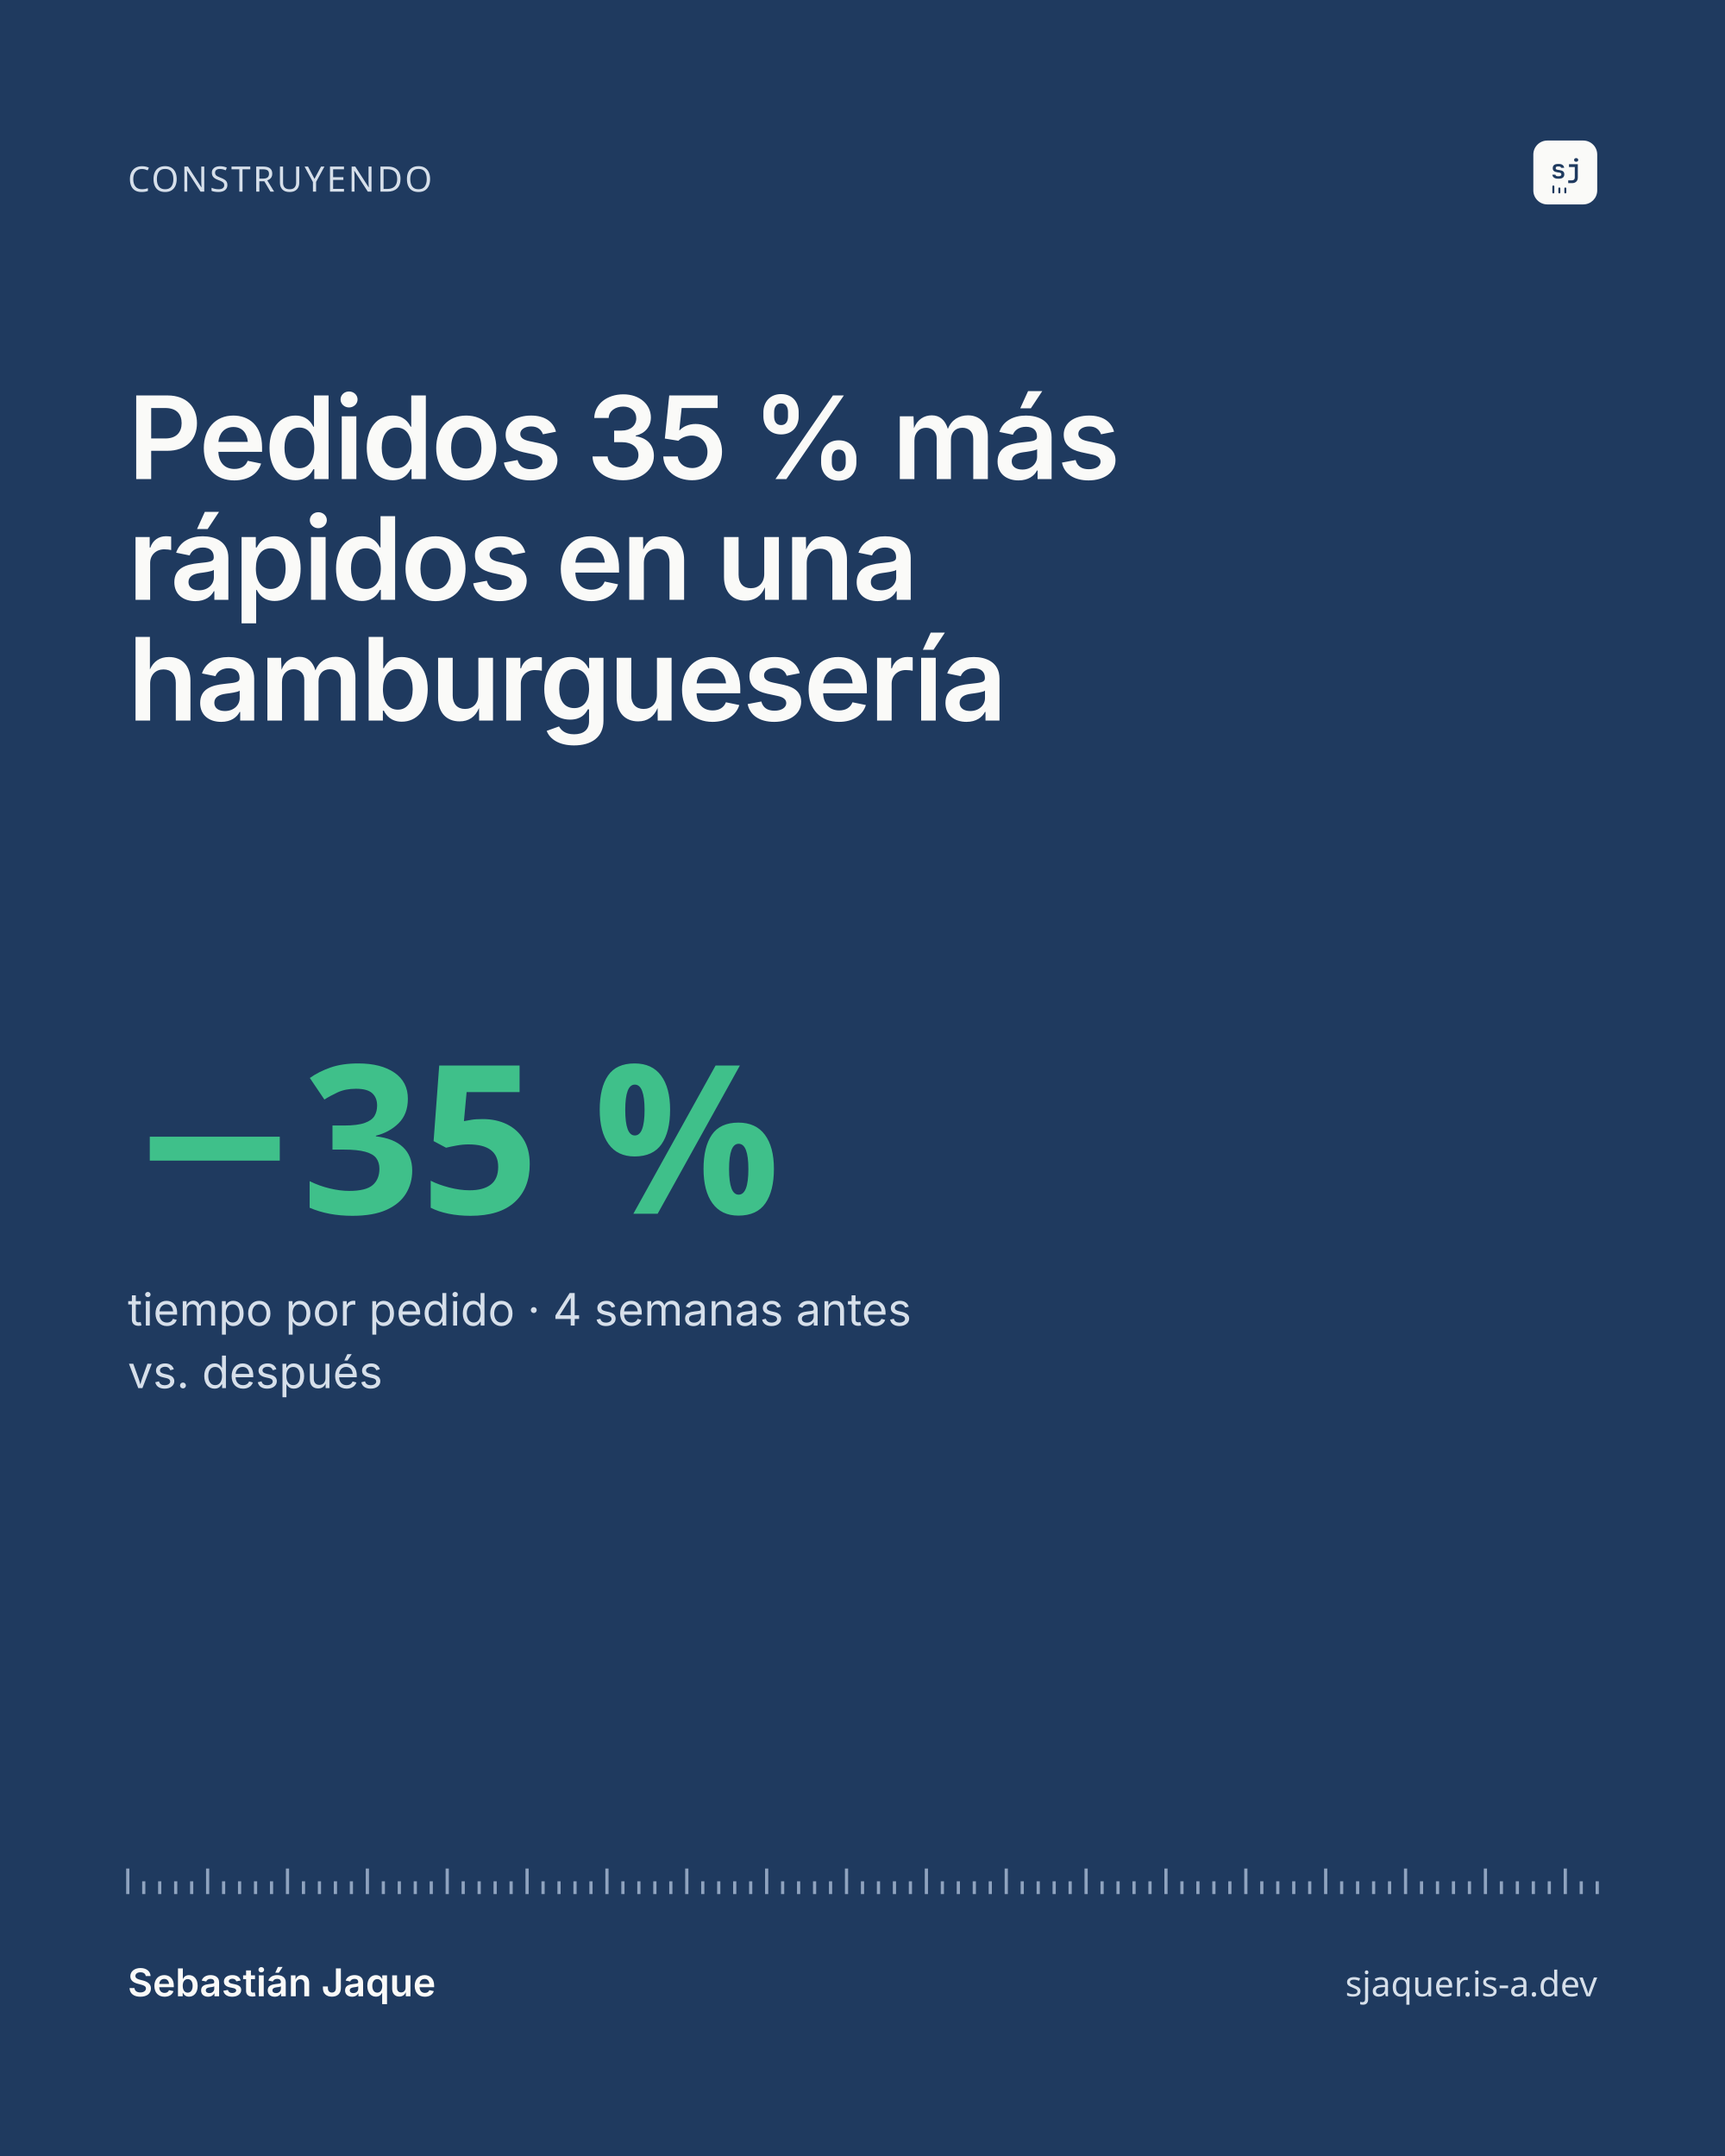
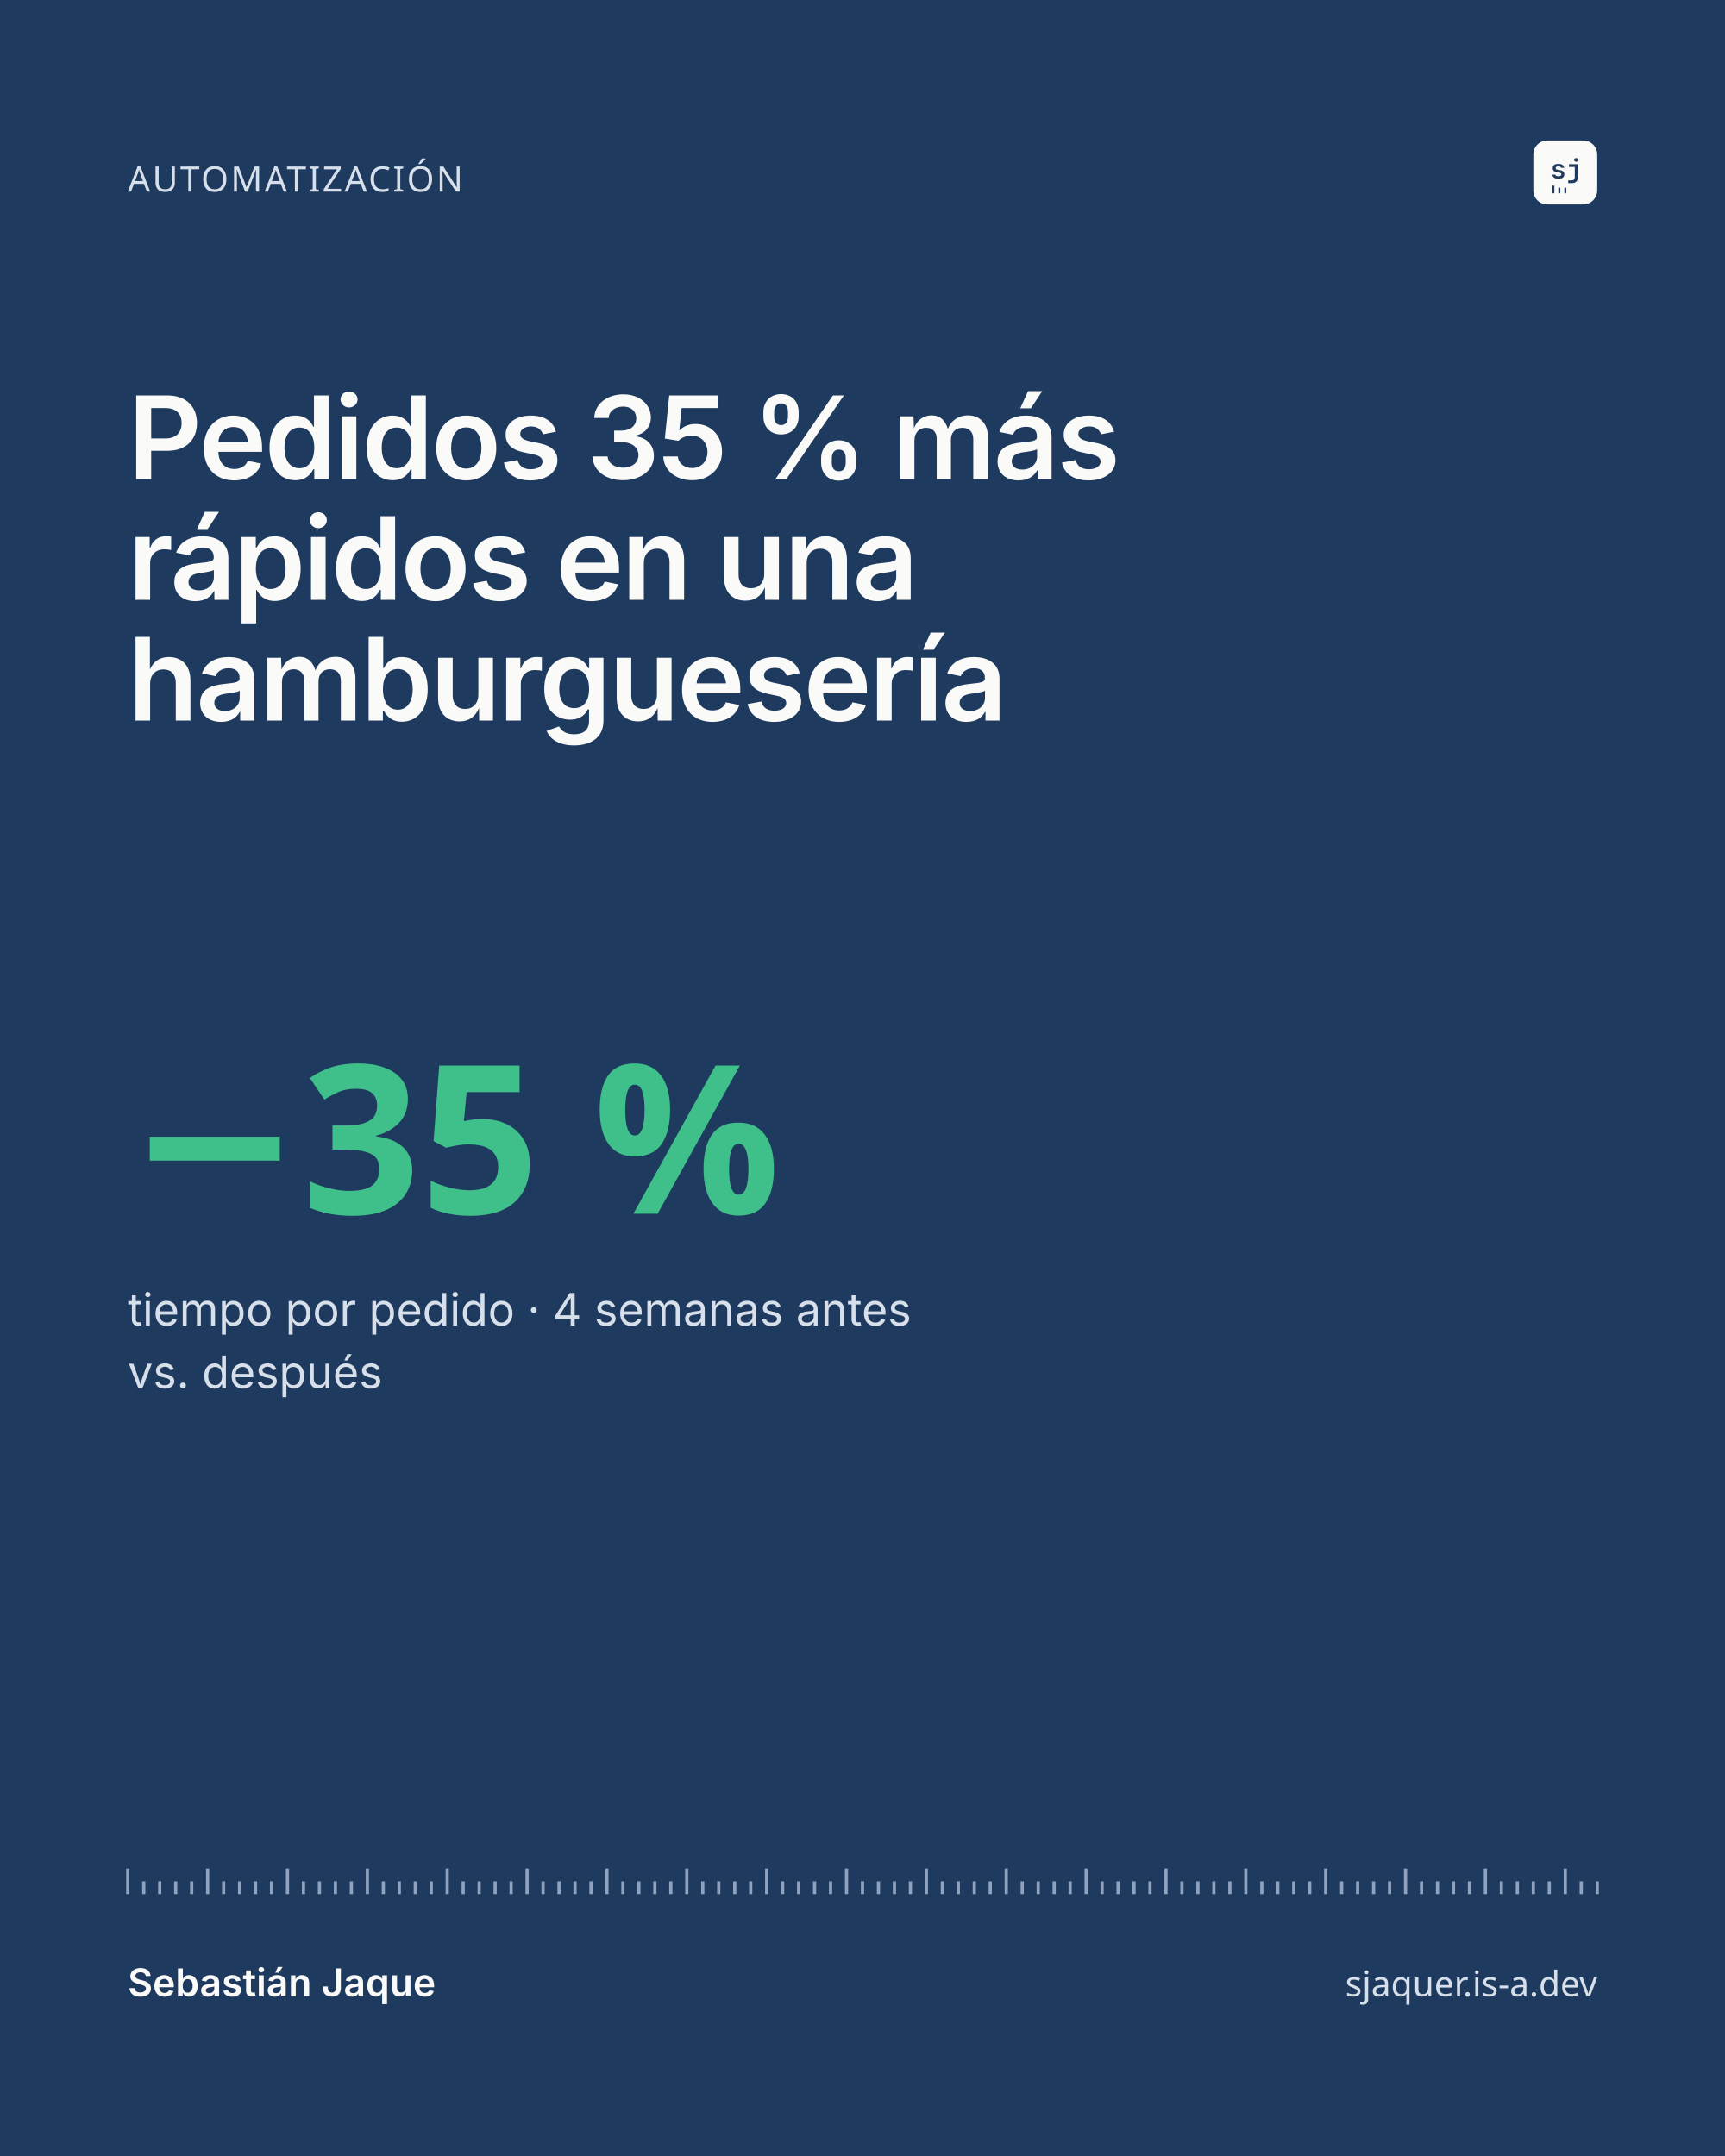
<svg xmlns="http://www.w3.org/2000/svg" width="1080" height="1350" viewBox="0 0 1080 1350">
  <g id="Post 4:5 · marino">
    <rect id="Fondo" x="0" y="0" width="1080" height="1350" fill="#1F3A5F" />
    <g id="Header">
      <text id="Pilar" font-family="JetBrains Mono" font-size="22" font-weight="500" fill="#D6DFEA" text-anchor="start" letter-spacing="1.32">
-         <tspan x="80" y="120">CONSTRUYENDO</tspan>
+         <tspan x="80" y="120">AUTOMATIZACIÓN</tspan>
      </text>
      <g id="Monograma" transform="translate(960 88) scale(0.625)">
        <rect id="Fondo" width="64" height="64" rx="14" fill="#FAFAF8" />
        <path id="sj" d="M25.58 38.23L24.46 38.23Q22.87 38.23 21.69 37.73Q20.51 37.22 19.82 36.32Q19.13 35.43 19.05 34.20L22.09 34.20Q22.17 34.91 22.81 35.32Q23.45 35.74 24.46 35.74L25.58 35.74Q26.83 35.74 27.45 35.24Q28.07 34.75 28.07 33.92Q28.07 33.14 27.52 32.68Q26.96 32.23 25.84 32.07L24.02 31.81Q21.65 31.45 20.55 30.50Q19.44 29.55 19.44 27.65Q19.44 25.65 20.75 24.56Q22.07 23.47 24.64 23.47L25.63 23.47Q27.94 23.47 29.32 24.51Q30.70 25.55 30.86 27.31L27.81 27.31Q27.74 26.72 27.16 26.34Q26.59 25.96 25.63 25.96L24.64 25.96Q23.47 25.96 22.94 26.39Q22.41 26.82 22.41 27.65Q22.41 28.41 22.87 28.78Q23.34 29.16 24.36 29.32L26.23 29.58Q28.70 29.94 29.87 30.94Q31.04 31.94 31.04 33.87Q31.04 35.95 29.67 37.09Q28.31 38.23 25.58 38.23M38.76 42.68L34.94 42.68L34.94 39.87L38.66 39.87Q40.01 39.87 40.76 39.13Q41.52 38.39 41.52 37.04L41.52 26.51L35.72 26.51L35.72 23.70L44.56 23.70L44.56 37.09Q44.56 39.66 43 41.17Q41.44 42.68 38.76 42.68M42.89 21.26Q41.93 21.26 41.39 20.77Q40.84 20.29 40.84 19.46Q40.84 18.60 41.39 18.11Q41.93 17.62 42.89 17.62Q43.86 17.62 44.40 18.11Q44.95 18.60 44.95 19.46Q44.95 20.29 44.40 20.77Q43.86 21.26 42.89 21.26" fill="#1F3A5F" />
        <path id="Regla" d="M20.05 46V52M26.05 48V52M32.05 48V52" stroke="#1F3A5F" stroke-width="2" stroke-linecap="round" fill="none" />
      </g>
    </g>
    <text id="Titular" font-family="Inter" font-size="72" font-weight="600" fill="#FAFAF8" text-anchor="start" letter-spacing="-1.44">
      <tspan x="80" y="300">Pedidos 35 % más</tspan>
      <tspan x="80" dy="75.6">rápidos en una</tspan>
      <tspan x="80" dy="75.6">hamburguesería</tspan>
    </text>
    <g id="Bloque de evidencia">
      <text id="Métrica" font-family="JetBrains Mono" font-size="130" font-weight="600" fill="#3FC08A" text-anchor="start">
        <tspan x="80" y="760">−35 %</tspan>
      </text>
      <text id="Contexto" font-family="Inter" font-size="28" font-weight="400" fill="#D6DFEA" text-anchor="start">
        <tspan x="80" y="830">tiempo por pedido · 4 semanas antes</tspan>
        <tspan x="80" dy="39.2">vs. después</tspan>
      </text>
    </g>
    <g id="Footer">
      <path id="Regla" d="M80.0 1170V1186M90.0 1178V1186M100.0 1178V1186M110.0 1178V1186M120.0 1178V1186M130.0 1170V1186M140.0 1178V1186M150.0 1178V1186M160.0 1178V1186M170.0 1178V1186M180.0 1170V1186M190.0 1178V1186M200.0 1178V1186M210.0 1178V1186M220.0 1178V1186M230.0 1170V1186M240.0 1178V1186M250.0 1178V1186M260.0 1178V1186M270.0 1178V1186M280.0 1170V1186M290.0 1178V1186M300.0 1178V1186M310.0 1178V1186M320.0 1178V1186M330.0 1170V1186M340.0 1178V1186M350.0 1178V1186M360.0 1178V1186M370.0 1178V1186M380.0 1170V1186M390.0 1178V1186M400.0 1178V1186M410.0 1178V1186M420.0 1178V1186M430.0 1170V1186M440.0 1178V1186M450.0 1178V1186M460.0 1178V1186M470.0 1178V1186M480.0 1170V1186M490.0 1178V1186M500.0 1178V1186M510.0 1178V1186M520.0 1178V1186M530.0 1170V1186M540.0 1178V1186M550.0 1178V1186M560.0 1178V1186M570.0 1178V1186M580.0 1170V1186M590.0 1178V1186M600.0 1178V1186M610.0 1178V1186M620.0 1178V1186M630.0 1170V1186M640.0 1178V1186M650.0 1178V1186M660.0 1178V1186M670.0 1178V1186M680.0 1170V1186M690.0 1178V1186M700.0 1178V1186M710.0 1178V1186M720.0 1178V1186M730.0 1170V1186M740.0 1178V1186M750.0 1178V1186M760.0 1178V1186M770.0 1178V1186M780.0 1170V1186M790.0 1178V1186M800.0 1178V1186M810.0 1178V1186M820.0 1178V1186M830.0 1170V1186M840.0 1178V1186M850.0 1178V1186M860.0 1178V1186M870.0 1178V1186M880.0 1170V1186M890.0 1178V1186M900.0 1178V1186M910.0 1178V1186M920.0 1178V1186M930.0 1170V1186M940.0 1178V1186M950.0 1178V1186M960.0 1178V1186M970.0 1178V1186M980.0 1170V1186M990.0 1178V1186M1000.0 1178V1186" stroke="#8FA3BF" stroke-width="2" fill="none" />
      <text id="Nombre" font-family="Inter" font-size="24" font-weight="600" fill="#FAFAF8" text-anchor="start">
        <tspan x="80" y="1250">Sebastián Jaque</tspan>
      </text>
      <text id="URL" font-family="JetBrains Mono" font-size="22" font-weight="500" fill="#D6DFEA" text-anchor="end">
        <tspan x="1000" y="1250">sjaquer.is-a.dev</tspan>
      </text>
    </g>
  </g>
</svg>
